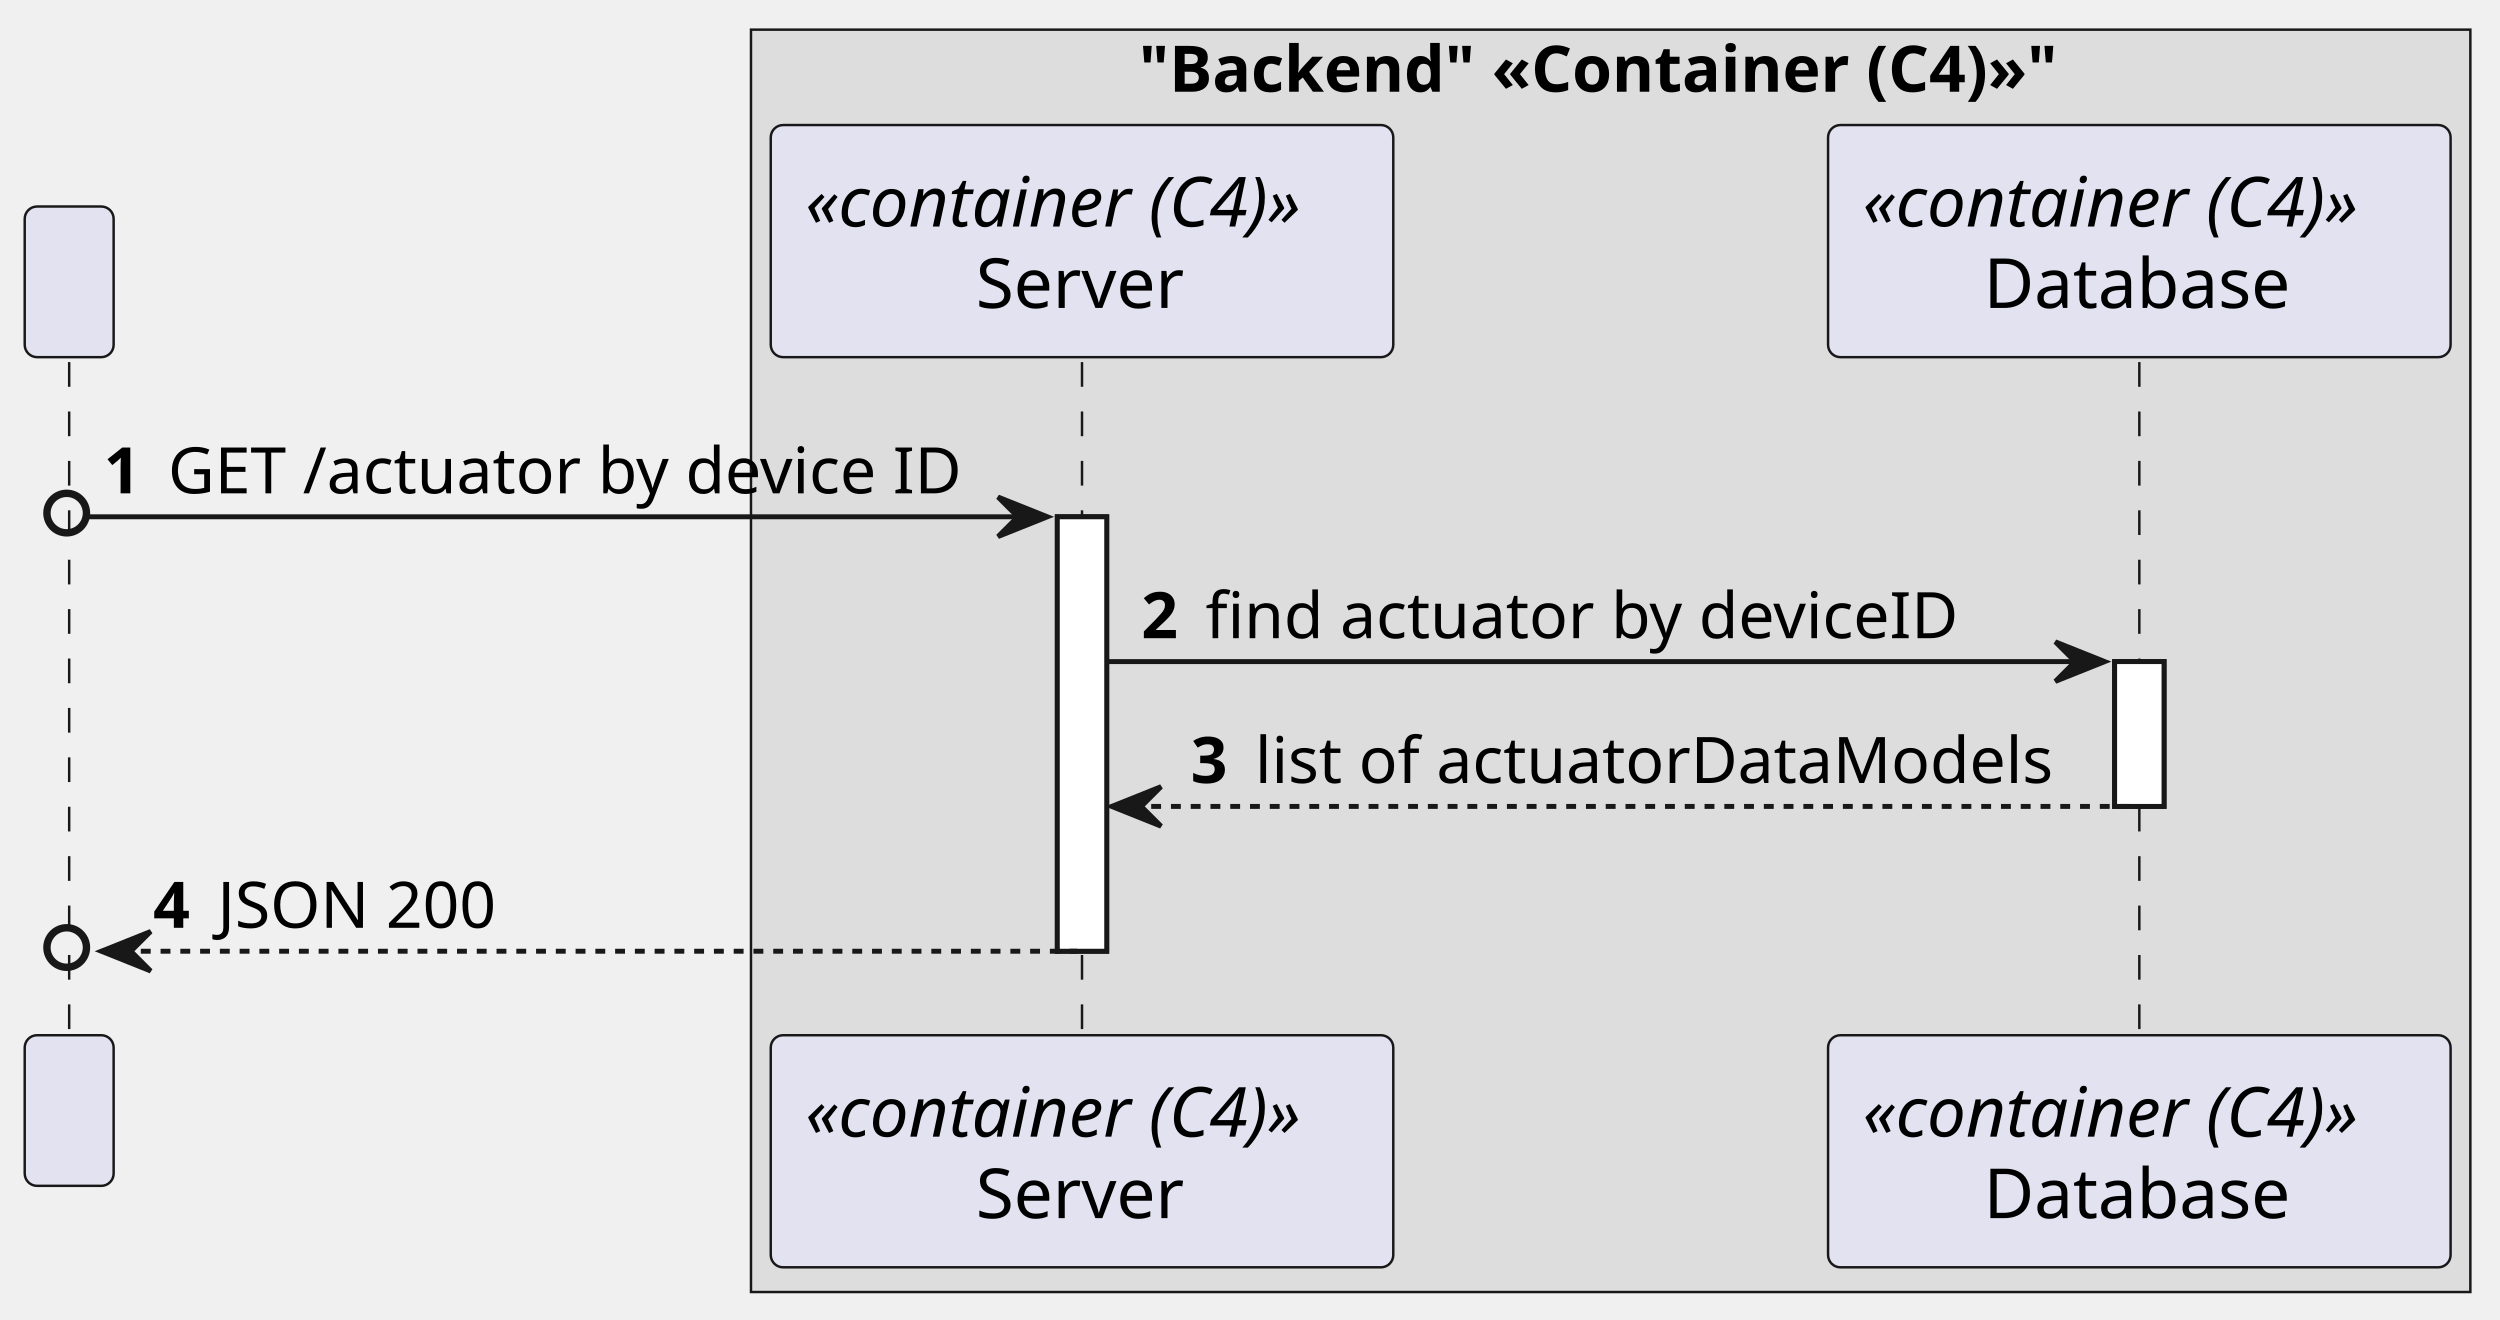
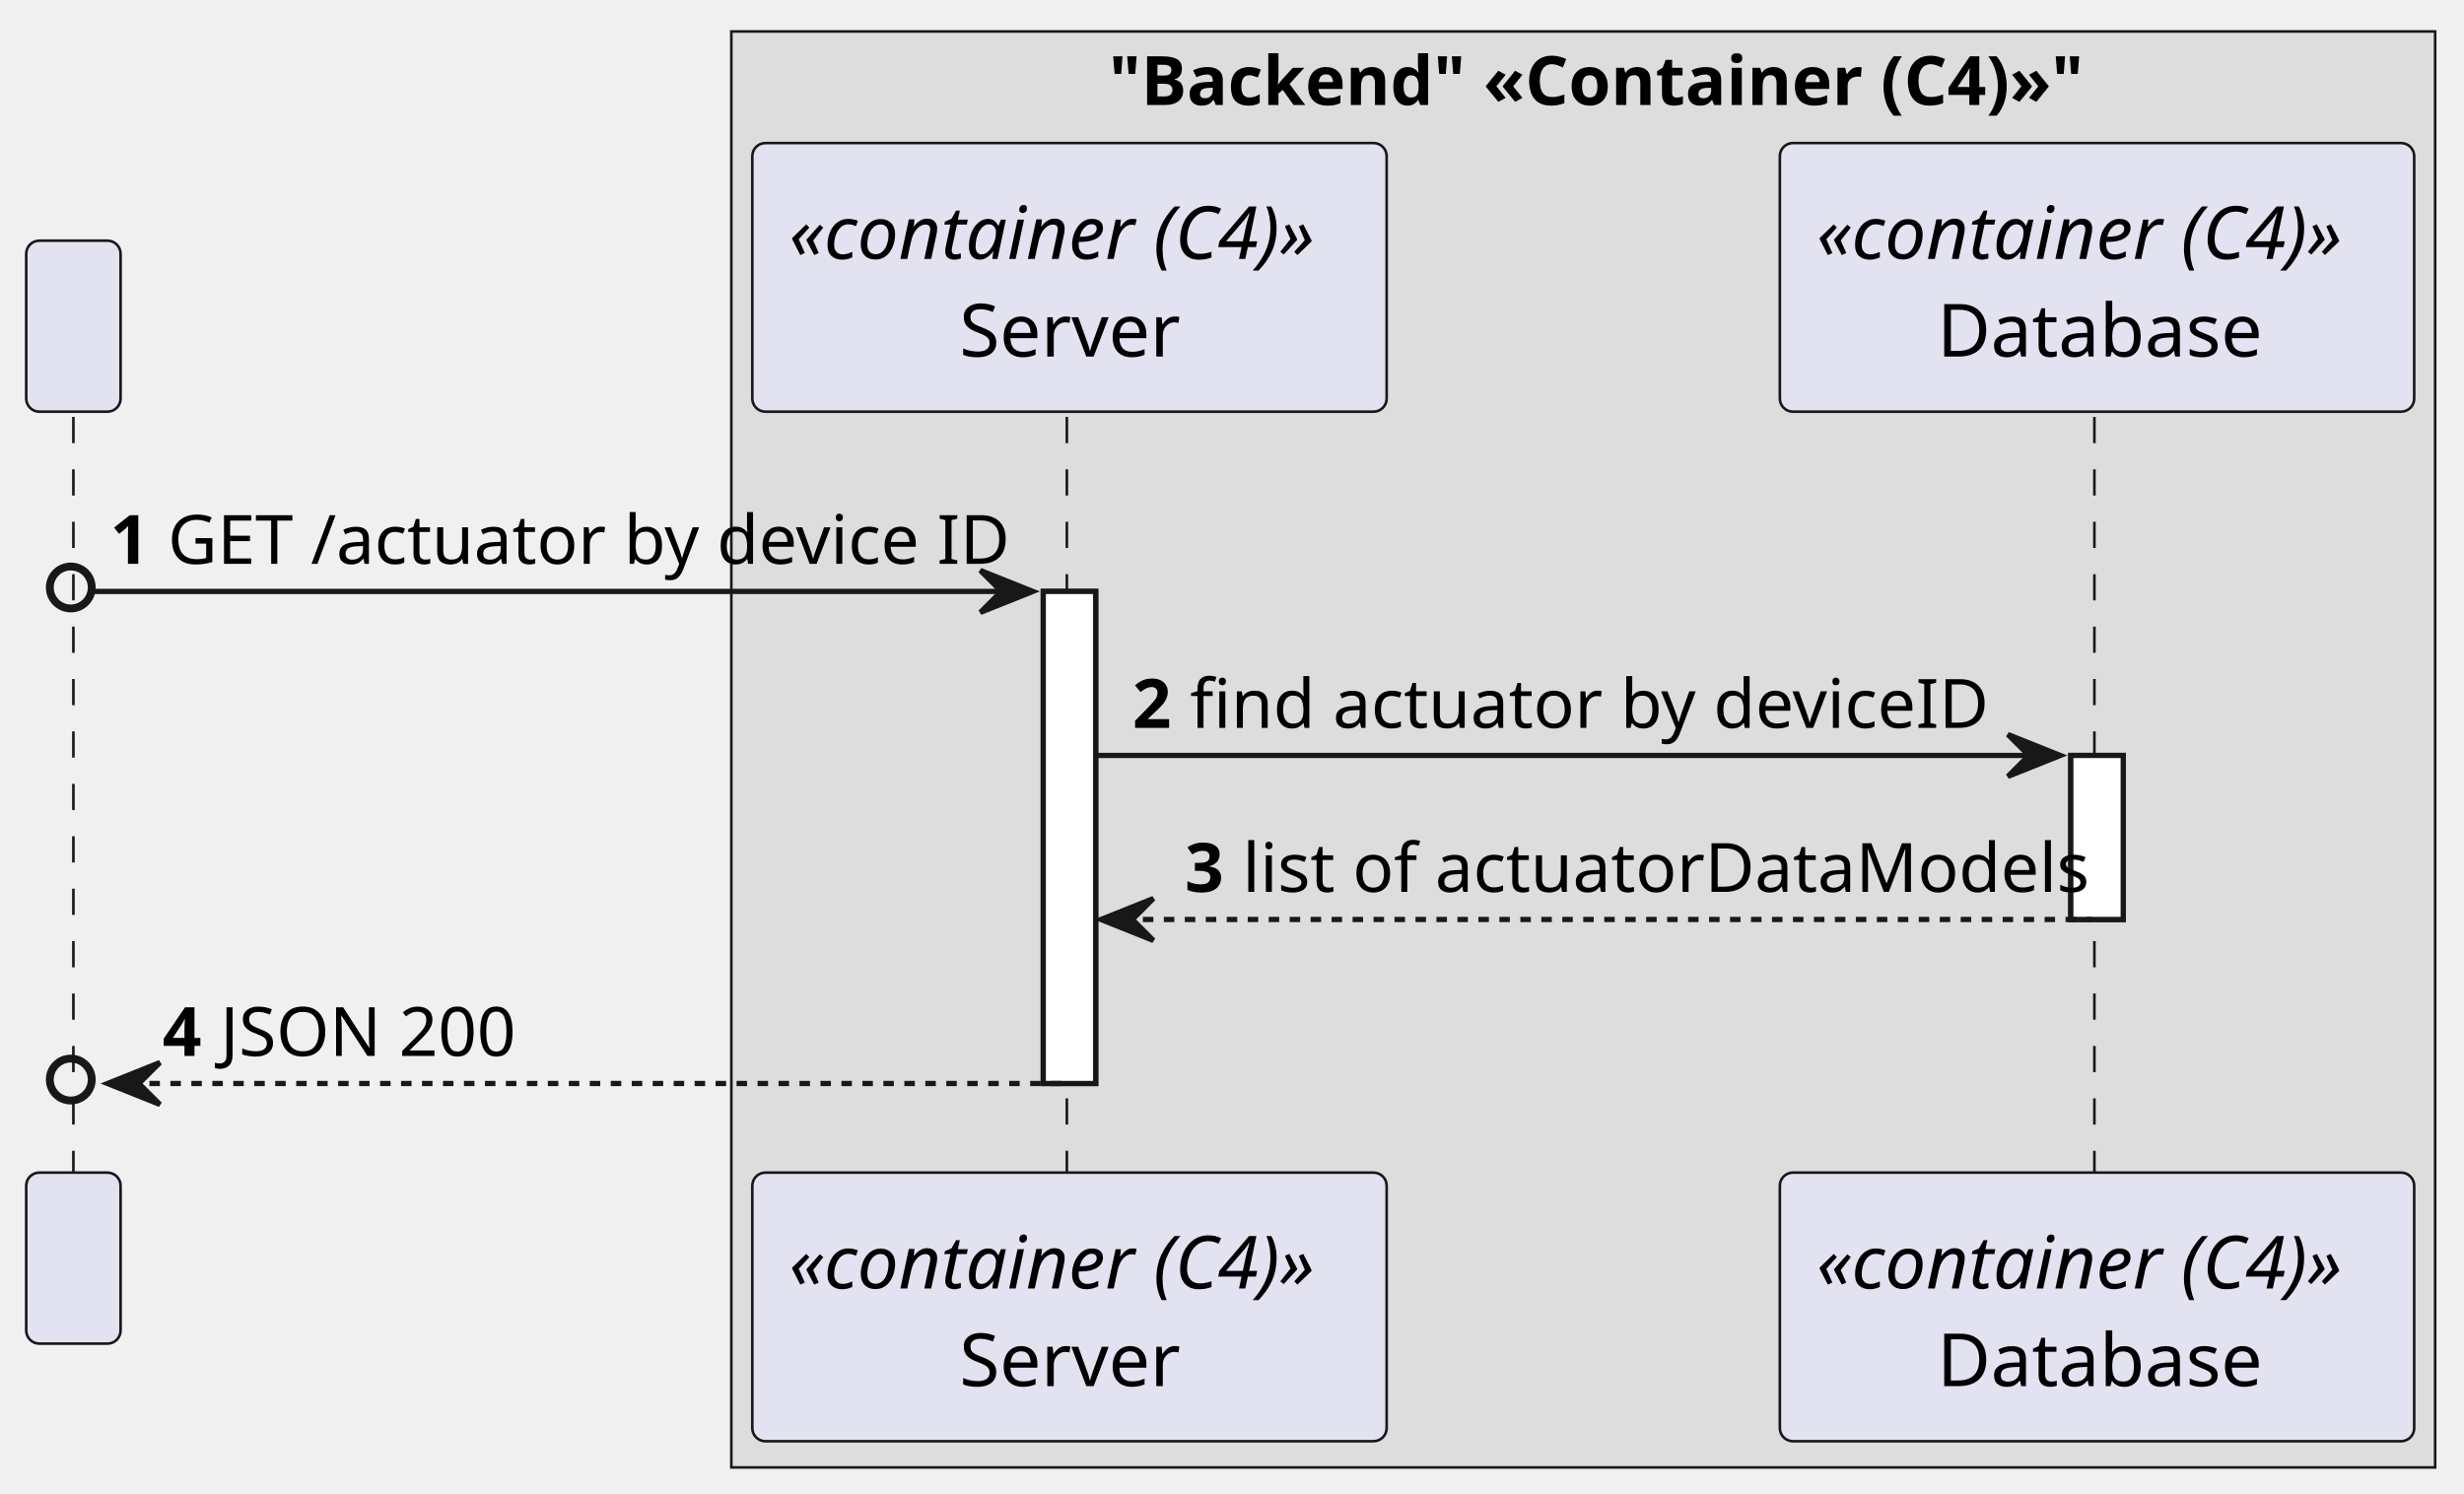
- <svg xmlns="http://www.w3.org/2000/svg" contentStyleType="text/css" height="267px" preserveAspectRatio="none" style="width:506px;height:267px;background:#FFFFFF;" version="1.1" viewBox="0 0 506 267" width="506px" zoomAndPan="magnify">
+ <svg xmlns="http://www.w3.org/2000/svg" contentStyleType="text/css" height="285px" preserveAspectRatio="none" style="width:470px;height:285px;background:#FFFFFF;" version="1.1" viewBox="0 0 470 285" width="470px" zoomAndPan="magnify">
  <defs />
  <g>
-     <rect fill="#DDDDDD" height="255.506" style="stroke:#181818;stroke-width:0.5;" width="348" x="152" y="6" />
-     <text fill="#000000" font-family="sans-serif" font-size="13" font-weight="bold" lengthAdjust="spacing" textLength="191" x="230.5" y="18.568">"Backend" «Container (C4)»"
-         </text>
-     <rect fill="#FFFFFF" height="87.932" style="stroke:#181818;stroke-width:1.0;" width="10" x="214" y="104.598" />
-     <rect fill="#FFFFFF" height="29.311" style="stroke:#181818;stroke-width:1.0;" width="10" x="428" y="133.908" />
-     <line style="stroke:#181818;stroke-width:0.5;stroke-dasharray:5.0,5.0;" x1="14" x2="14" y1="73.287" y2="210.529" />
-     <line style="stroke:#181818;stroke-width:0.5;stroke-dasharray:5.0,5.0;" x1="219" x2="219" y1="73.287" y2="210.529" />
-     <line style="stroke:#181818;stroke-width:0.5;stroke-dasharray:5.0,5.0;" x1="433" x2="433" y1="73.287" y2="210.529" />
-     <rect fill="#E2E2F0" height="30.488" rx="2.5" ry="2.5" style="stroke:#181818;stroke-width:0.5;" width="18" x="5" y="41.799" />
-     <text fill="#000000" font-family="sans-serif" font-size="14" lengthAdjust="spacing" textLength="4" x="12" y="62.334"> 
-         </text>
-     <rect fill="#E2E2F0" height="30.488" rx="2.5" ry="2.5" style="stroke:#181818;stroke-width:0.5;" width="18" x="5" y="209.529" />
-     <text fill="#000000" font-family="sans-serif" font-size="14" lengthAdjust="spacing" textLength="4" x="12" y="230.065"> 
-         </text>
-     <rect fill="#E2E2F0" height="46.977" rx="2.5" ry="2.5" style="stroke:#181818;stroke-width:0.5;" width="126" x="156" y="25.311" />
-     <text fill="#000000" font-family="sans-serif" font-size="14" font-style="italic" lengthAdjust="spacing" textLength="112" x="163" y="45.846">«container (C4)»
-         </text>
-     <text fill="#000000" font-family="sans-serif" font-size="14" lengthAdjust="spacing" textLength="43" x="197.5" y="62.334">Server
-         </text>
-     <rect fill="#E2E2F0" height="46.977" rx="2.5" ry="2.5" style="stroke:#181818;stroke-width:0.5;" width="126" x="156" y="209.529" />
-     <text fill="#000000" font-family="sans-serif" font-size="14" font-style="italic" lengthAdjust="spacing" textLength="112" x="163" y="230.065">«container (C4)»
-         </text>
-     <text fill="#000000" font-family="sans-serif" font-size="14" lengthAdjust="spacing" textLength="43" x="197.5" y="246.553">Server
-         </text>
-     <rect fill="#E2E2F0" height="46.977" rx="2.5" ry="2.5" style="stroke:#181818;stroke-width:0.5;" width="126" x="370" y="25.311" />
-     <text fill="#000000" font-family="sans-serif" font-size="14" font-style="italic" lengthAdjust="spacing" textLength="112" x="377" y="45.846">«container (C4)»
-         </text>
-     <text fill="#000000" font-family="sans-serif" font-size="14" lengthAdjust="spacing" textLength="63" x="401.5" y="62.334">Database
-         </text>
-     <rect fill="#E2E2F0" height="46.977" rx="2.5" ry="2.5" style="stroke:#181818;stroke-width:0.5;" width="126" x="370" y="209.529" />
-     <text fill="#000000" font-family="sans-serif" font-size="14" font-style="italic" lengthAdjust="spacing" textLength="112" x="377" y="230.065">«container (C4)»
-         </text>
-     <text fill="#000000" font-family="sans-serif" font-size="14" lengthAdjust="spacing" textLength="63" x="401.5" y="246.553">Database
-         </text>
-     <rect fill="#FFFFFF" height="87.932" style="stroke:#181818;stroke-width:1.0;" width="10" x="214" y="104.598" />
-     <rect fill="#FFFFFF" height="29.311" style="stroke:#181818;stroke-width:1.0;" width="10" x="428" y="133.908" />
-     <ellipse cx="13.5" cy="103.848" fill="none" rx="4" ry="4" style="stroke:#181818;stroke-width:1.5;" />
-     <polygon fill="#181818" points="202,100.598,212,104.598,202,108.598,206,104.598" style="stroke:#181818;stroke-width:1.0;" />
-     <line style="stroke:#181818;stroke-width:1.0;" x1="18" x2="208" y1="104.598" y2="104.598" />
-     <text fill="#000000" font-family="sans-serif" font-size="13" font-weight="bold" lengthAdjust="spacing" textLength="9" x="21" y="99.856">1
-         </text>
-     <text fill="#000000" font-family="sans-serif" font-size="13" lengthAdjust="spacing" textLength="168" x="34" y="99.856">GET /actuator by device ID
-         </text>
-     <polygon fill="#181818" points="416,129.908,426,133.908,416,137.908,420,133.908" style="stroke:#181818;stroke-width:1.0;" />
-     <line style="stroke:#181818;stroke-width:1.0;" x1="224" x2="422" y1="133.908" y2="133.908" />
-     <text fill="#000000" font-family="sans-serif" font-size="13" font-weight="bold" lengthAdjust="spacing" textLength="9" x="231" y="129.166">2
-         </text>
-     <text fill="#000000" font-family="sans-serif" font-size="13" lengthAdjust="spacing" textLength="158" x="244" y="129.166">find actuator by deviceID
-         </text>
-     <polygon fill="#181818" points="235,159.219,225,163.219,235,167.219,231,163.219" style="stroke:#181818;stroke-width:1.0;" />
-     <line style="stroke:#181818;stroke-width:1.0;stroke-dasharray:2.0,2.0;" x1="229" x2="432" y1="163.219" y2="163.219" />
-     <text fill="#000000" font-family="sans-serif" font-size="13" font-weight="bold" lengthAdjust="spacing" textLength="9" x="241" y="158.477">3
-         </text>
-     <text fill="#000000" font-family="sans-serif" font-size="13" lengthAdjust="spacing" textLength="167" x="254" y="158.477">list of actuatorDataModels
-         </text>
-     <ellipse cx="13.5" cy="191.779" fill="none" rx="4" ry="4" style="stroke:#181818;stroke-width:1.5;" />
-     <polygon fill="#181818" points="30.5,188.529,20.5,192.529,30.5,196.529,26.5,192.529" style="stroke:#181818;stroke-width:1.0;" />
-     <line style="stroke:#181818;stroke-width:1.0;stroke-dasharray:2.0,2.0;" x1="28.5" x2="218" y1="192.529" y2="192.529" />
-     <text fill="#000000" font-family="sans-serif" font-size="13" font-weight="bold" lengthAdjust="spacing" textLength="9" x="31" y="187.787">4
-         </text>
-     <text fill="#000000" font-family="sans-serif" font-size="13" lengthAdjust="spacing" textLength="59" x="44" y="187.787">JSON 200
-         </text>
+     <rect fill="#DDDDDD" height="273.94" style="stroke:#181818;stroke-width:0.5;" width="325" x="139.5" y="6" />
+     <text fill="#000000" font-family="sans-serif" font-size="13" font-weight="bold" lengthAdjust="spacing" textLength="181" x="211.5" y="20.028">"Backend" «Container (C4)»"</text>
+     <rect fill="#FFFFFF" height="93.873" style="stroke:#181818;stroke-width:1.0;" width="10" x="199" y="112.824" />
+     <rect fill="#FFFFFF" height="31.291" style="stroke:#181818;stroke-width:1.0;" width="10" x="395" y="144.115" />
+     <line style="stroke:#181818;stroke-width:0.5;stroke-dasharray:5.0,5.0;" x1="14" x2="14" y1="79.533" y2="224.697" />
+     <line style="stroke:#181818;stroke-width:0.5;stroke-dasharray:5.0,5.0;" x1="203.5" x2="203.5" y1="79.533" y2="224.697" />
+     <line style="stroke:#181818;stroke-width:0.5;stroke-dasharray:5.0,5.0;" x1="399.5" x2="399.5" y1="79.533" y2="224.697" />
+     <rect fill="#E2E2F0" height="32.621" rx="2.5" ry="2.5" style="stroke:#181818;stroke-width:0.5;" width="18" x="5" y="45.912" />
+     <text fill="#000000" font-family="sans-serif" font-size="14" lengthAdjust="spacing" textLength="4" x="12" y="68.019"> </text>
+     <rect fill="#E2E2F0" height="32.621" rx="2.5" ry="2.5" style="stroke:#181818;stroke-width:0.5;" width="18" x="5" y="223.697" />
+     <text fill="#000000" font-family="sans-serif" font-size="14" lengthAdjust="spacing" textLength="4" x="12" y="245.805"> </text>
+     <rect fill="#E2E2F0" height="51.242" rx="2.5" ry="2.5" style="stroke:#181818;stroke-width:0.5;" width="121" x="143.5" y="27.291" />
+     <text fill="#000000" font-family="sans-serif" font-size="14" font-style="italic" lengthAdjust="spacing" textLength="107" x="150.5" y="49.398">«container (C4)»</text>
+     <text fill="#000000" font-family="sans-serif" font-size="14" lengthAdjust="spacing" textLength="42" x="183" y="68.019">Server</text>
+     <rect fill="#E2E2F0" height="51.242" rx="2.5" ry="2.5" style="stroke:#181818;stroke-width:0.5;" width="121" x="143.5" y="223.697" />
+     <text fill="#000000" font-family="sans-serif" font-size="14" font-style="italic" lengthAdjust="spacing" textLength="107" x="150.5" y="245.805">«container (C4)»</text>
+     <text fill="#000000" font-family="sans-serif" font-size="14" lengthAdjust="spacing" textLength="42" x="183" y="264.426">Server</text>
+     <rect fill="#E2E2F0" height="51.242" rx="2.5" ry="2.5" style="stroke:#181818;stroke-width:0.5;" width="121" x="339.5" y="27.291" />
+     <text fill="#000000" font-family="sans-serif" font-size="14" font-style="italic" lengthAdjust="spacing" textLength="107" x="346.5" y="49.398">«container (C4)»</text>
+     <text fill="#000000" font-family="sans-serif" font-size="14" lengthAdjust="spacing" textLength="61" x="369.5" y="68.019">Database</text>
+     <rect fill="#E2E2F0" height="51.242" rx="2.5" ry="2.5" style="stroke:#181818;stroke-width:0.5;" width="121" x="339.5" y="223.697" />
+     <text fill="#000000" font-family="sans-serif" font-size="14" font-style="italic" lengthAdjust="spacing" textLength="107" x="346.5" y="245.805">«container (C4)»</text>
+     <text fill="#000000" font-family="sans-serif" font-size="14" lengthAdjust="spacing" textLength="61" x="369.5" y="264.426">Database</text>
+     <rect fill="#FFFFFF" height="93.873" style="stroke:#181818;stroke-width:1.0;" width="10" x="199" y="112.824" />
+     <rect fill="#FFFFFF" height="31.291" style="stroke:#181818;stroke-width:1.0;" width="10" x="395" y="144.115" />
+     <ellipse cx="13.5" cy="112.074" fill="none" rx="4" ry="4" style="stroke:#181818;stroke-width:1.5;" />
+     <polygon fill="#181818" points="187,108.824,197,112.824,187,116.824,191,112.824" style="stroke:#181818;stroke-width:1.0;" />
+     <line style="stroke:#181818;stroke-width:1.0;" x1="18" x2="193" y1="112.824" y2="112.824" />
+     <text fill="#000000" font-family="sans-serif" font-size="13" font-weight="bold" lengthAdjust="spacing" textLength="7" x="21" y="107.561">1</text>
+     <text fill="#000000" font-family="sans-serif" font-size="13" lengthAdjust="spacing" textLength="155" x="32" y="107.561">GET /actuator by device ID</text>
+     <polygon fill="#181818" points="383,140.115,393,144.115,383,148.115,387,144.115" style="stroke:#181818;stroke-width:1.0;" />
+     <line style="stroke:#181818;stroke-width:1.0;" x1="209" x2="389" y1="144.115" y2="144.115" />
+     <text fill="#000000" font-family="sans-serif" font-size="13" font-weight="bold" lengthAdjust="spacing" textLength="7" x="216" y="138.852">2</text>
+     <text fill="#000000" font-family="sans-serif" font-size="13" lengthAdjust="spacing" textLength="141" x="227" y="138.852">find actuator by deviceID</text>
+     <polygon fill="#181818" points="220,171.406,210,175.406,220,179.406,216,175.406" style="stroke:#181818;stroke-width:1.0;" />
+     <line style="stroke:#181818;stroke-width:1.0;stroke-dasharray:2.0,2.0;" x1="214" x2="399" y1="175.406" y2="175.406" />
+     <text fill="#000000" font-family="sans-serif" font-size="13" font-weight="bold" lengthAdjust="spacing" textLength="7" x="226" y="170.144">3</text>
+     <text fill="#000000" font-family="sans-serif" font-size="13" lengthAdjust="spacing" textLength="151" x="237" y="170.144">list of actuatorDataModels</text>
+     <ellipse cx="13.5" cy="205.947" fill="none" rx="4" ry="4" style="stroke:#181818;stroke-width:1.5;" />
+     <polygon fill="#181818" points="30.5,202.697,20.5,206.697,30.5,210.697,26.5,206.697" style="stroke:#181818;stroke-width:1.0;" />
+     <line style="stroke:#181818;stroke-width:1.0;stroke-dasharray:2.0,2.0;" x1="28.5" x2="203" y1="206.697" y2="206.697" />
+     <text fill="#000000" font-family="sans-serif" font-size="13" font-weight="bold" lengthAdjust="spacing" textLength="7" x="31" y="201.435">4</text>
+     <text fill="#000000" font-family="sans-serif" font-size="13" lengthAdjust="spacing" textLength="59" x="42" y="201.435">JSON 200</text>
  </g>
</svg>
